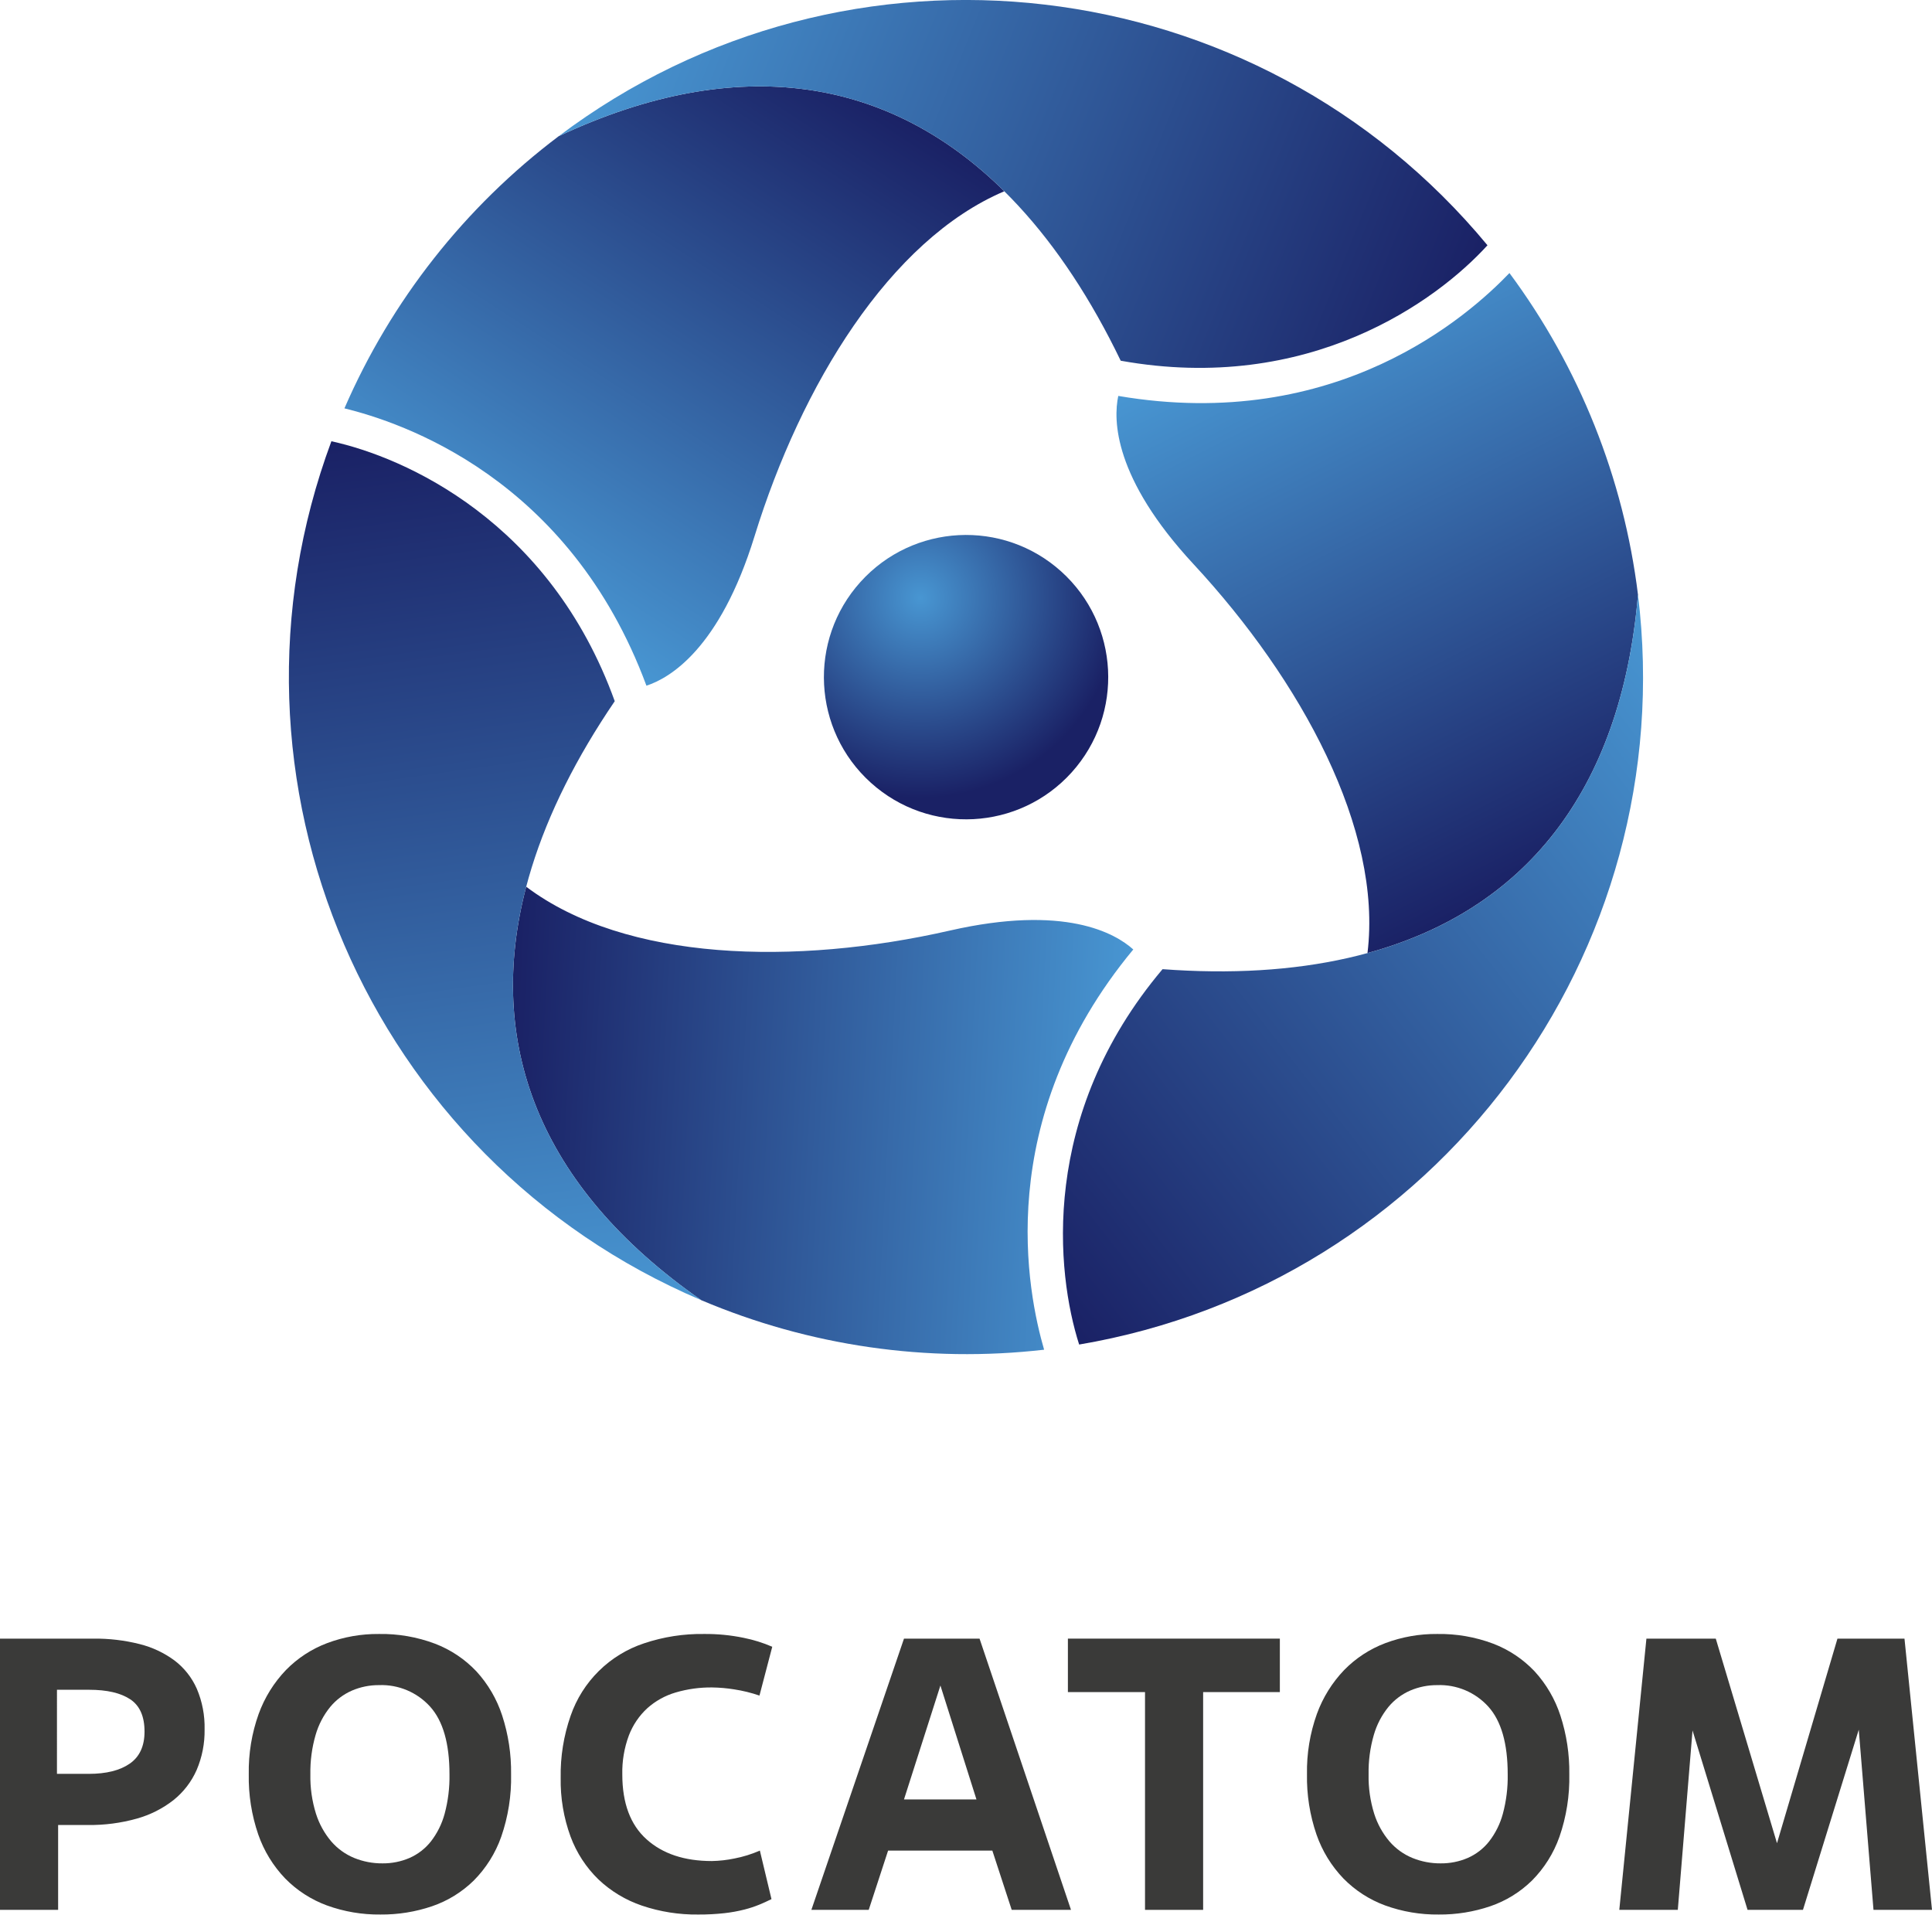
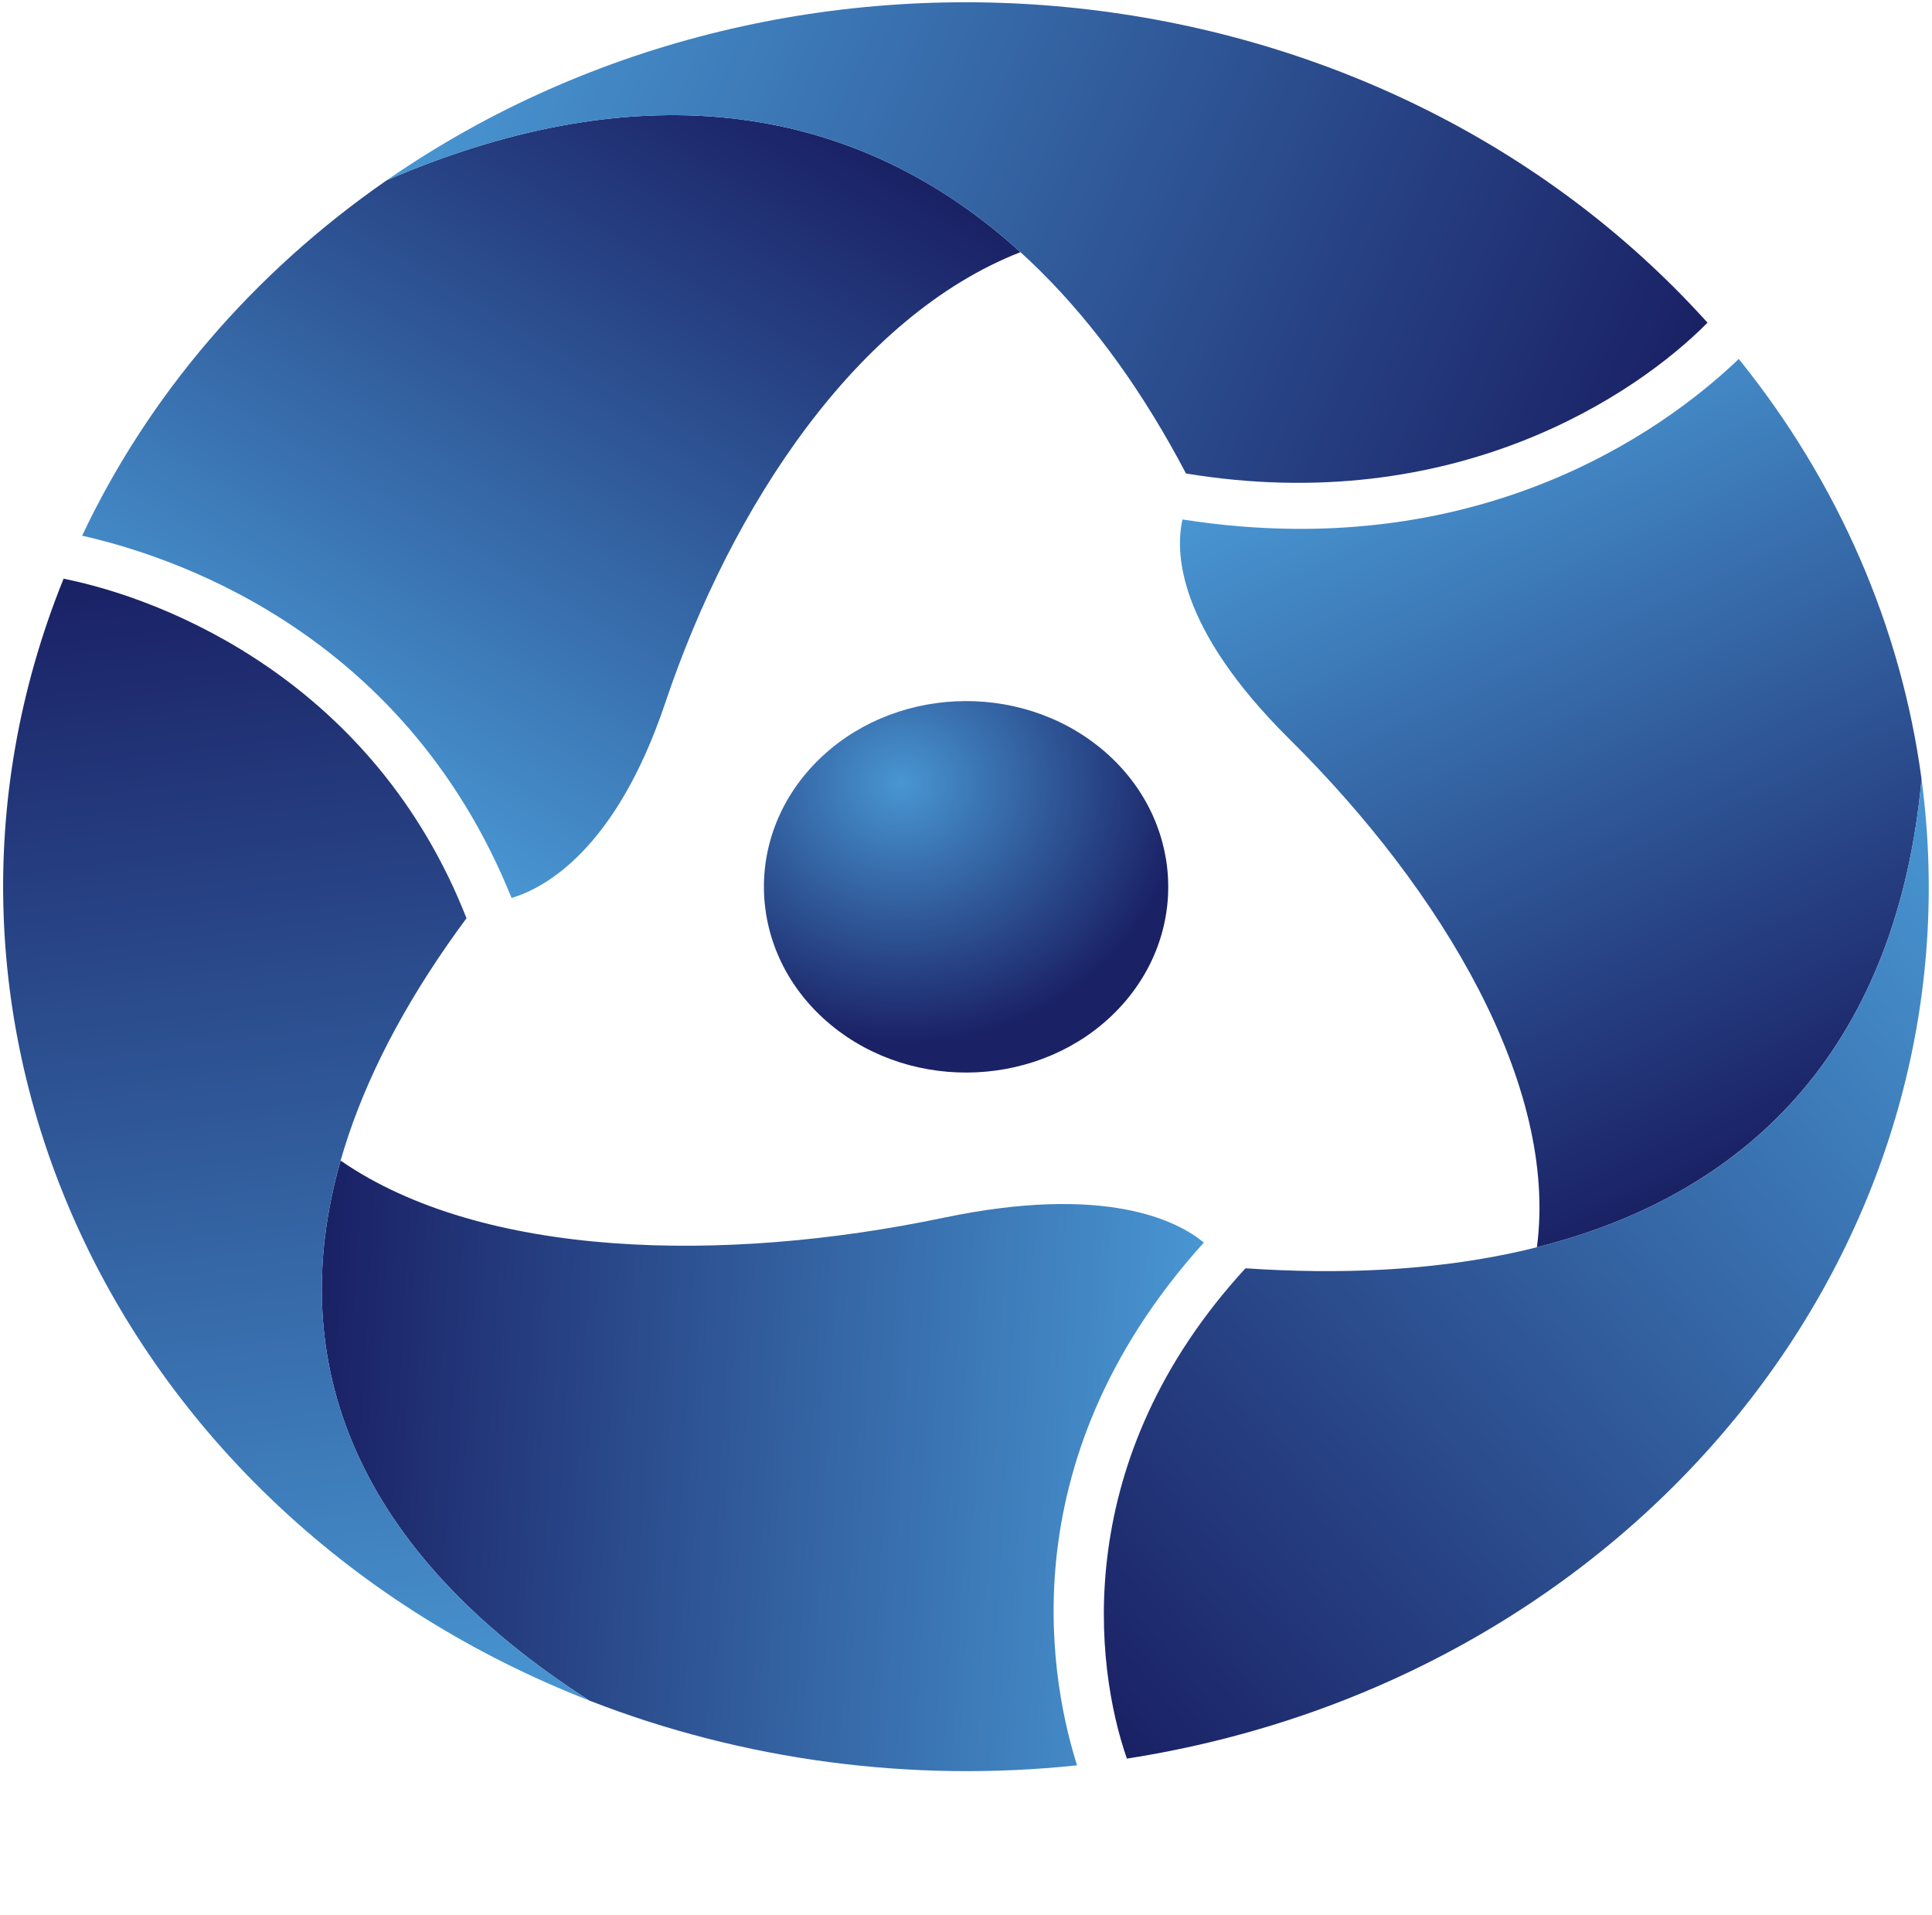
- <svg xmlns="http://www.w3.org/2000/svg" xmlns:xlink="http://www.w3.org/1999/xlink" id="Logo" width="142.672mm" height="141.381mm" viewBox="0 0 404.424 400.764">
-   <defs>
+ <svg xmlns="http://www.w3.org/2000/svg" xmlns:xlink="http://www.w3.org/1999/xlink" id="Logo" width="142.672mm" height="141.381mm" viewBox="0 0 404.424 400.764" version="1.1">
+   <defs id="defs13">
    <radialGradient id="radial-gradient" cx="192.673" cy="125.15" r="41.901" gradientUnits="userSpaceOnUse">
-       <stop offset="0" stop-color="#4896d2" />
-       <stop offset="1" stop-color="#1a2165" />
+       <stop offset="0" stop-color="#4896d2" id="stop2" />
+       <stop offset="1" stop-color="#1a2165" id="stop4" />
    </radialGradient>
    <linearGradient id="linear-gradient" x1="101.706" y1="121.707" x2="172.176" y2="13.192" xlink:href="#radial-gradient" />
    <linearGradient id="linear-gradient-2" x1="129.834" y1="-3.354" x2="304.893" y2="67.374" xlink:href="#radial-gradient" />
-     <linearGradient id="linear-gradient-3" x1="-2903.391" y1="-3282.688" x2="-2832.923" y2="-3391.198" gradientTransform="translate(1626.245 -3916.909) rotate(-120.0007)" xlink:href="#radial-gradient" />
-     <linearGradient id="linear-gradient-4" x1="-2875.268" y1="-3407.745" x2="-2700.192" y2="-3337.01" gradientTransform="translate(1626.245 -3916.909) rotate(-120.0007)" xlink:href="#radial-gradient" />
-     <linearGradient id="linear-gradient-5" x1="1547.686" y1="-4183.199" x2="1618.158" y2="-4291.716" gradientTransform="translate(-2579.014 -3367.21) rotate(120.0007)" xlink:href="#radial-gradient" />
-     <linearGradient id="linear-gradient-6" x1="1575.814" y1="-4308.262" x2="1750.882" y2="-4237.53" gradientTransform="translate(-2579.014 -3367.21) rotate(120.0007)" xlink:href="#radial-gradient" />
+     <linearGradient id="linear-gradient-3" x1="-2903.391" y1="-3282.688" x2="-2832.923" y2="-3391.198" gradientTransform="rotate(-120.0007,-317.5748,-2427.904)" xlink:href="#radial-gradient" />
+     <linearGradient id="linear-gradient-4" x1="-2875.268" y1="-3407.745" x2="-2700.192" y2="-3337.01" gradientTransform="rotate(-120.0007,-317.5748,-2427.904)" xlink:href="#radial-gradient" />
+     <linearGradient id="linear-gradient-5" x1="1547.686" y1="-4183.199" x2="1618.158" y2="-4291.716" gradientTransform="rotate(120.0007,-317.4912,-2428.091)" xlink:href="#radial-gradient" />
+     <linearGradient id="linear-gradient-6" x1="1575.814" y1="-4308.262" x2="1750.882" y2="-4237.53" gradientTransform="rotate(120.0007,-317.4912,-2428.091)" xlink:href="#radial-gradient" />
+     <radialGradient xlink:href="#radial-gradient" id="radialGradient869" gradientUnits="userSpaceOnUse" cx="192.673" cy="125.15" r="41.901" />
  </defs>
-   <g>
-     <g>
-       <path d="M222.151,119.632a29.764,29.764,0,1,0,2.181,42.049A29.789,29.789,0,0,0,222.151,119.632Z" fill="url(#radial-gradient)" />
-       <path d="M116.964,28.502a142.214,142.214,0,0,0-44.863,56.975c11.777,2.903,47.039,14.379,63.217,58.058,4.866-1.586,15.355-7.699,22.633-31.3,9.759-31.599,28.272-61.992,52.28-72.197C186.291,16.352,154.747,10.775,116.964,28.502Z" fill="url(#linear-gradient)" />
-       <path d="M311.364,51.35l.007-.008a141.722,141.722,0,0,0-194.407-22.84c52.453-24.61,92.878-4.308,117.634,47.007C274.03,82.582,300.81,62.961,311.364,51.35Z" fill="url(#linear-gradient-2)" />
-       <path d="M146.793,272.164a142.19,142.19,0,0,0,71.769,10.368c-3.375-11.652-11.068-47.93,18.667-83.781-3.806-3.421-14.344-9.45-38.421-3.952-32.242,7.347-67.818,6.509-88.659-9.181C101.609,218.195,112.551,248.303,146.793,272.164Z" fill="url(#linear-gradient-3)" />
-       <path d="M69.379,92.371l-.01-.002a141.746,141.746,0,0,0,77.425,179.795c-47.537-33.124-50.17-78.287-18.111-125.386C115.091,109.09,84.71,95.706,69.379,92.371Z" fill="url(#linear-gradient-4)" />
-       <path d="M342.879,124.498a142.217,142.217,0,0,0-26.907-67.343c-8.402,8.749-35.971,33.551-81.885,25.723-1.06,5.007-1.011,17.148,15.788,35.252,22.484,24.252,39.546,55.482,36.379,81.378C318.736,190.616,339.338,166.085,342.879,124.498Z" fill="url(#linear-gradient-5)" />
-       <path d="M225.894,281.442l.004.009A141.741,141.741,0,0,0,342.879,124.497c-4.915,57.734-42.708,82.596-99.523,78.379C217.515,233.492,221.116,266.497,225.894,281.442Z" fill="url(#linear-gradient-6)" />
-     </g>
-     <g>
-       <path d="M12.167,399.79H0V343.011H19.548a37.855,37.855,0,0,1,9.653,1.136,20.732,20.732,0,0,1,7.34,3.448,15.044,15.044,0,0,1,4.663,5.921,20.515,20.515,0,0,1,1.623,8.476,20.732,20.732,0,0,1-1.663,8.518,16.704,16.704,0,0,1-4.826,6.286,22.032,22.032,0,0,1-7.705,3.893A36.144,36.144,0,0,1,18.413,382.026H12.167Zm-.244-28.47h6.652q5.514,0,8.598-2.15,3.081-2.147,3.082-6.692,0-4.786-3.002-6.772-3-1.987-8.598-1.988H11.924Z" fill="#3a3a39" />
-       <path d="M79.651,400.764a31.733,31.733,0,0,1-11.234-1.906,23.683,23.683,0,0,1-8.72-5.638,25.271,25.271,0,0,1-5.637-9.207,36.848,36.848,0,0,1-1.986-12.612,35.54,35.54,0,0,1,2.068-12.613,26.195,26.195,0,0,1,5.718-9.206,23.816,23.816,0,0,1,8.639-5.637,30.086,30.086,0,0,1,10.828-1.906,31.803,31.803,0,0,1,11.721,2.028A23.465,23.465,0,0,1,99.726,349.865a25.26,25.26,0,0,1,5.395,9.247,37.991,37.991,0,0,1,1.864,12.289,37.513,37.513,0,0,1-2.068,13.099,24.601,24.601,0,0,1-5.759,9.165,23.196,23.196,0,0,1-8.679,5.354A32.619,32.619,0,0,1,79.651,400.764Zm.406-10.708a14.004,14.004,0,0,0,5.678-1.136,11.72,11.72,0,0,0,4.461-3.448,16.442,16.442,0,0,0,2.88-5.798,29.869,29.869,0,0,0,1.014-8.273q0-9.653-4.055-14.155a13.724,13.724,0,0,0-10.708-4.501,14.101,14.101,0,0,0-5.637,1.136,12.304,12.304,0,0,0-4.582,3.448,16.57,16.57,0,0,0-3.042,5.84,27.855,27.855,0,0,0-1.096,8.233,25.965,25.965,0,0,0,1.176,8.273,16.822,16.822,0,0,0,3.204,5.798,12.766,12.766,0,0,0,4.786,3.448A15.392,15.392,0,0,0,80.057,390.056Z" fill="#3a3a39" />
-       <path d="M161.493,397.541q-1.138.566-2.474,1.128a23.897,23.897,0,0,1-3.164,1.048,30.815,30.815,0,0,1-4.217.766,47.708,47.708,0,0,1-5.477.282,35.445,35.445,0,0,1-11.802-1.866,24.85,24.85,0,0,1-9.084-5.476,24.316,24.316,0,0,1-5.839-8.962,34.048,34.048,0,0,1-2.069-12.329,37.421,37.421,0,0,1,2.069-12.937,24.353,24.353,0,0,1,15.411-15.209,37.752,37.752,0,0,1,12.533-1.947,38.982,38.982,0,0,1,8.314.811,29.594,29.594,0,0,1,5.962,1.865l-2.678,10.22a30.132,30.132,0,0,0-5.272-1.298,31.604,31.604,0,0,0-4.623-.405,26.049,26.049,0,0,0-7.663,1.057,15.443,15.443,0,0,0-5.923,3.292,15.032,15.032,0,0,0-3.853,5.69,21.987,21.987,0,0,0-1.377,8.17q0,9.024,5.07,13.576,5.066,4.552,13.666,4.553a25.558,25.558,0,0,0,4.704-.527,25.036,25.036,0,0,0,5.355-1.663Z" fill="#3a3a39" />
-       <path d="M207.724,387.38H185.905l-4.056,12.41h-12.004l19.387-56.779h15.816l19.143,56.779H211.78ZM189.232,376.673h15.168l-7.544-23.847Z" fill="#3a3a39" />
-       <path d="M251.852,399.79H239.685V354.204H223.542V343.011h44.369v11.193H251.852Z" fill="#3a3a39" />
-       <path d="M301.167,400.764a31.742,31.742,0,0,1-11.234-1.906,23.673,23.673,0,0,1-8.718-5.638,25.253,25.253,0,0,1-5.637-9.207,36.822,36.822,0,0,1-1.989-12.612,35.546,35.546,0,0,1,2.069-12.613,26.235,26.235,0,0,1,5.718-9.206,23.816,23.816,0,0,1,8.638-5.637,30.106,30.106,0,0,1,10.829-1.906,31.807,31.807,0,0,1,11.721,2.028,23.473,23.473,0,0,1,8.679,5.798,25.296,25.296,0,0,1,5.394,9.247,37.955,37.955,0,0,1,1.865,12.289,37.57,37.57,0,0,1-2.067,13.099,24.591,24.591,0,0,1-5.76,9.165,23.211,23.211,0,0,1-8.679,5.354A32.616,32.616,0,0,1,301.167,400.764Zm.407-10.708a14.002,14.002,0,0,0,5.677-1.136,11.695,11.695,0,0,0,4.46-3.448,16.441,16.441,0,0,0,2.881-5.798,29.843,29.843,0,0,0,1.014-8.273q0-9.653-4.056-14.155a13.723,13.723,0,0,0-10.707-4.501,14.108,14.108,0,0,0-5.638,1.136,12.308,12.308,0,0,0-4.582,3.448,16.541,16.541,0,0,0-3.042,5.84,27.814,27.814,0,0,0-1.094,8.233,25.959,25.959,0,0,0,1.175,8.273,16.814,16.814,0,0,0,3.205,5.798,12.727,12.727,0,0,0,4.785,3.448A15.378,15.378,0,0,0,301.573,390.056Z" fill="#3a3a39" />
-       <path d="M404.424,399.79h-12.248L389.093,362.072,377.413,399.79H365.814l-11.519-37.554-3.081,37.554H338.967l5.676-56.779h14.519l12.816,42.827,12.655-42.827h14.032Z" fill="#3a3a39" />
-     </g>
+   <g id="g29" transform="matrix(1.421988,0,0,1.306244,-85.33221,0.4823235)" style="stroke-width:2.134;stroke-miterlimit:4;stroke-dasharray:none">
+     <path d="m 222.151,119.632 a 29.764,29.764 0 1 0 2.181,42.049 29.789,29.789 0 0 0 -2.181,-42.049 z" fill="url(#radial-gradient)" id="path15" style="fill:url(#radialGradient869);stroke-width:2.134;stroke-miterlimit:4;stroke-dasharray:none" />
+     <path d="m 116.964,28.502 a 142.214,142.214 0 0 0 -44.863,56.975 c 11.777,2.903 47.039,14.379 63.217,58.058 4.866,-1.586 15.355,-7.699 22.633,-31.3 9.759,-31.599 28.272,-61.992 52.28,-72.197 -23.941,-23.686 -55.485,-29.263 -93.268,-11.537 z" fill="url(#linear-gradient)" id="path17" style="fill:url(#linear-gradient);stroke-width:2.134;stroke-miterlimit:4;stroke-dasharray:none" />
+     <path d="m 311.364,51.35 0.007,-0.008 a 141.722,141.722 0 0 0 -194.407,-22.84 c 52.453,-24.61 92.878,-4.308 117.634,47.007 39.432,7.072 66.213,-12.548 76.766,-24.159 z" fill="url(#linear-gradient-2)" id="path19" style="fill:url(#linear-gradient-2);stroke-width:2.134;stroke-miterlimit:4;stroke-dasharray:none" />
+     <path d="m 146.793,272.164 a 142.19,142.19 0 0 0 71.769,10.368 c -3.375,-11.652 -11.068,-47.93 18.667,-83.781 -3.806,-3.421 -14.344,-9.45 -38.421,-3.952 -32.242,7.347 -67.818,6.509 -88.659,-9.181 -8.54,32.578 2.402,62.687 36.644,86.547 z" fill="url(#linear-gradient-3)" id="path21" style="fill:url(#linear-gradient-3);stroke-width:2.134;stroke-miterlimit:4;stroke-dasharray:none" />
+     <path d="m 69.379,92.371 -0.01,-0.002 a 141.746,141.746 0 0 0 77.425,179.795 c -47.537,-33.124 -50.17,-78.287 -18.111,-125.386 -13.592,-37.689 -43.973,-51.072 -59.304,-54.407 z" fill="url(#linear-gradient-4)" id="path23" style="fill:url(#linear-gradient-4);stroke-width:2.134;stroke-miterlimit:4;stroke-dasharray:none" />
+     <path d="m 342.879,124.498 a 142.217,142.217 0 0 0 -26.907,-67.343 c -8.402,8.749 -35.971,33.551 -81.885,25.723 -1.06,5.007 -1.011,17.148 15.788,35.252 22.484,24.252 39.546,55.482 36.379,81.378 32.481,-8.892 53.083,-33.423 56.624,-75.011 z" fill="url(#linear-gradient-5)" id="path25" style="fill:url(#linear-gradient-5);stroke-width:2.134;stroke-miterlimit:4;stroke-dasharray:none" />
+     <path d="m 225.894,281.442 0.004,0.009 a 141.741,141.741 0 0 0 116.981,-156.954 c -4.915,57.734 -42.708,82.596 -99.523,78.379 -25.84,30.616 -22.24,63.621 -17.462,78.567 z" fill="url(#linear-gradient-6)" id="path27" style="fill:url(#linear-gradient-6);stroke-width:2.134;stroke-miterlimit:4;stroke-dasharray:none" />
  </g>
</svg>
